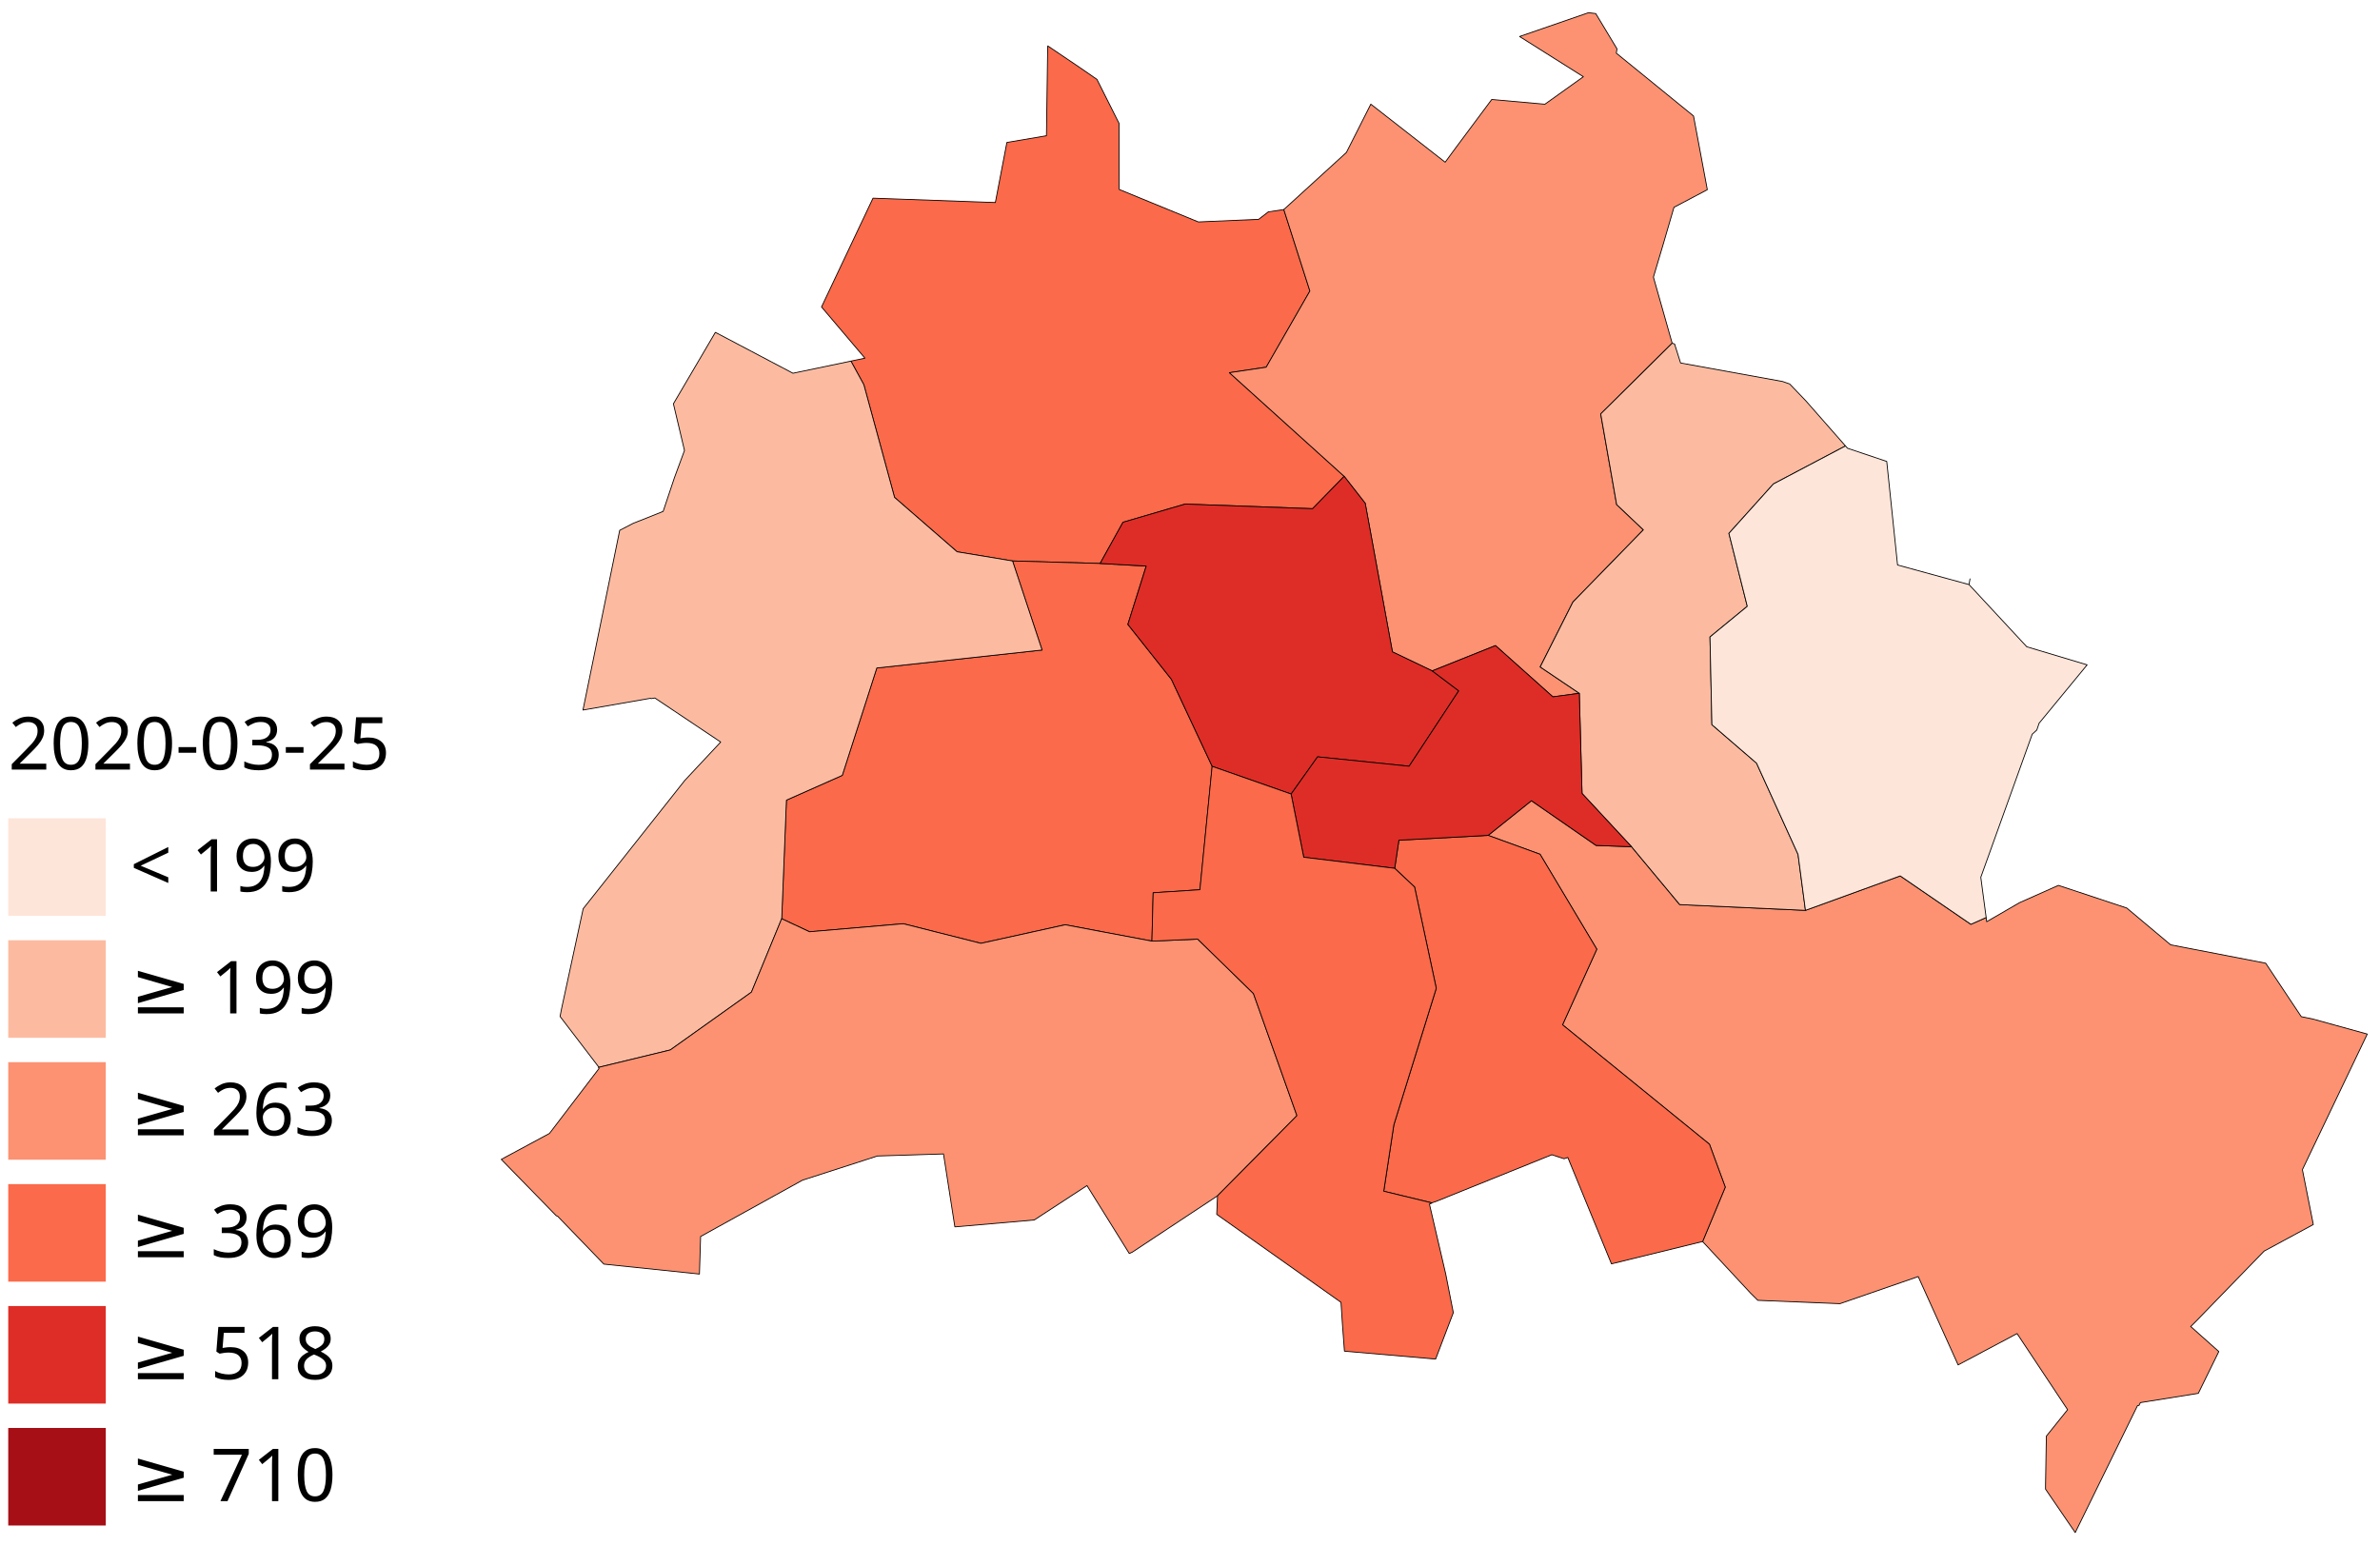
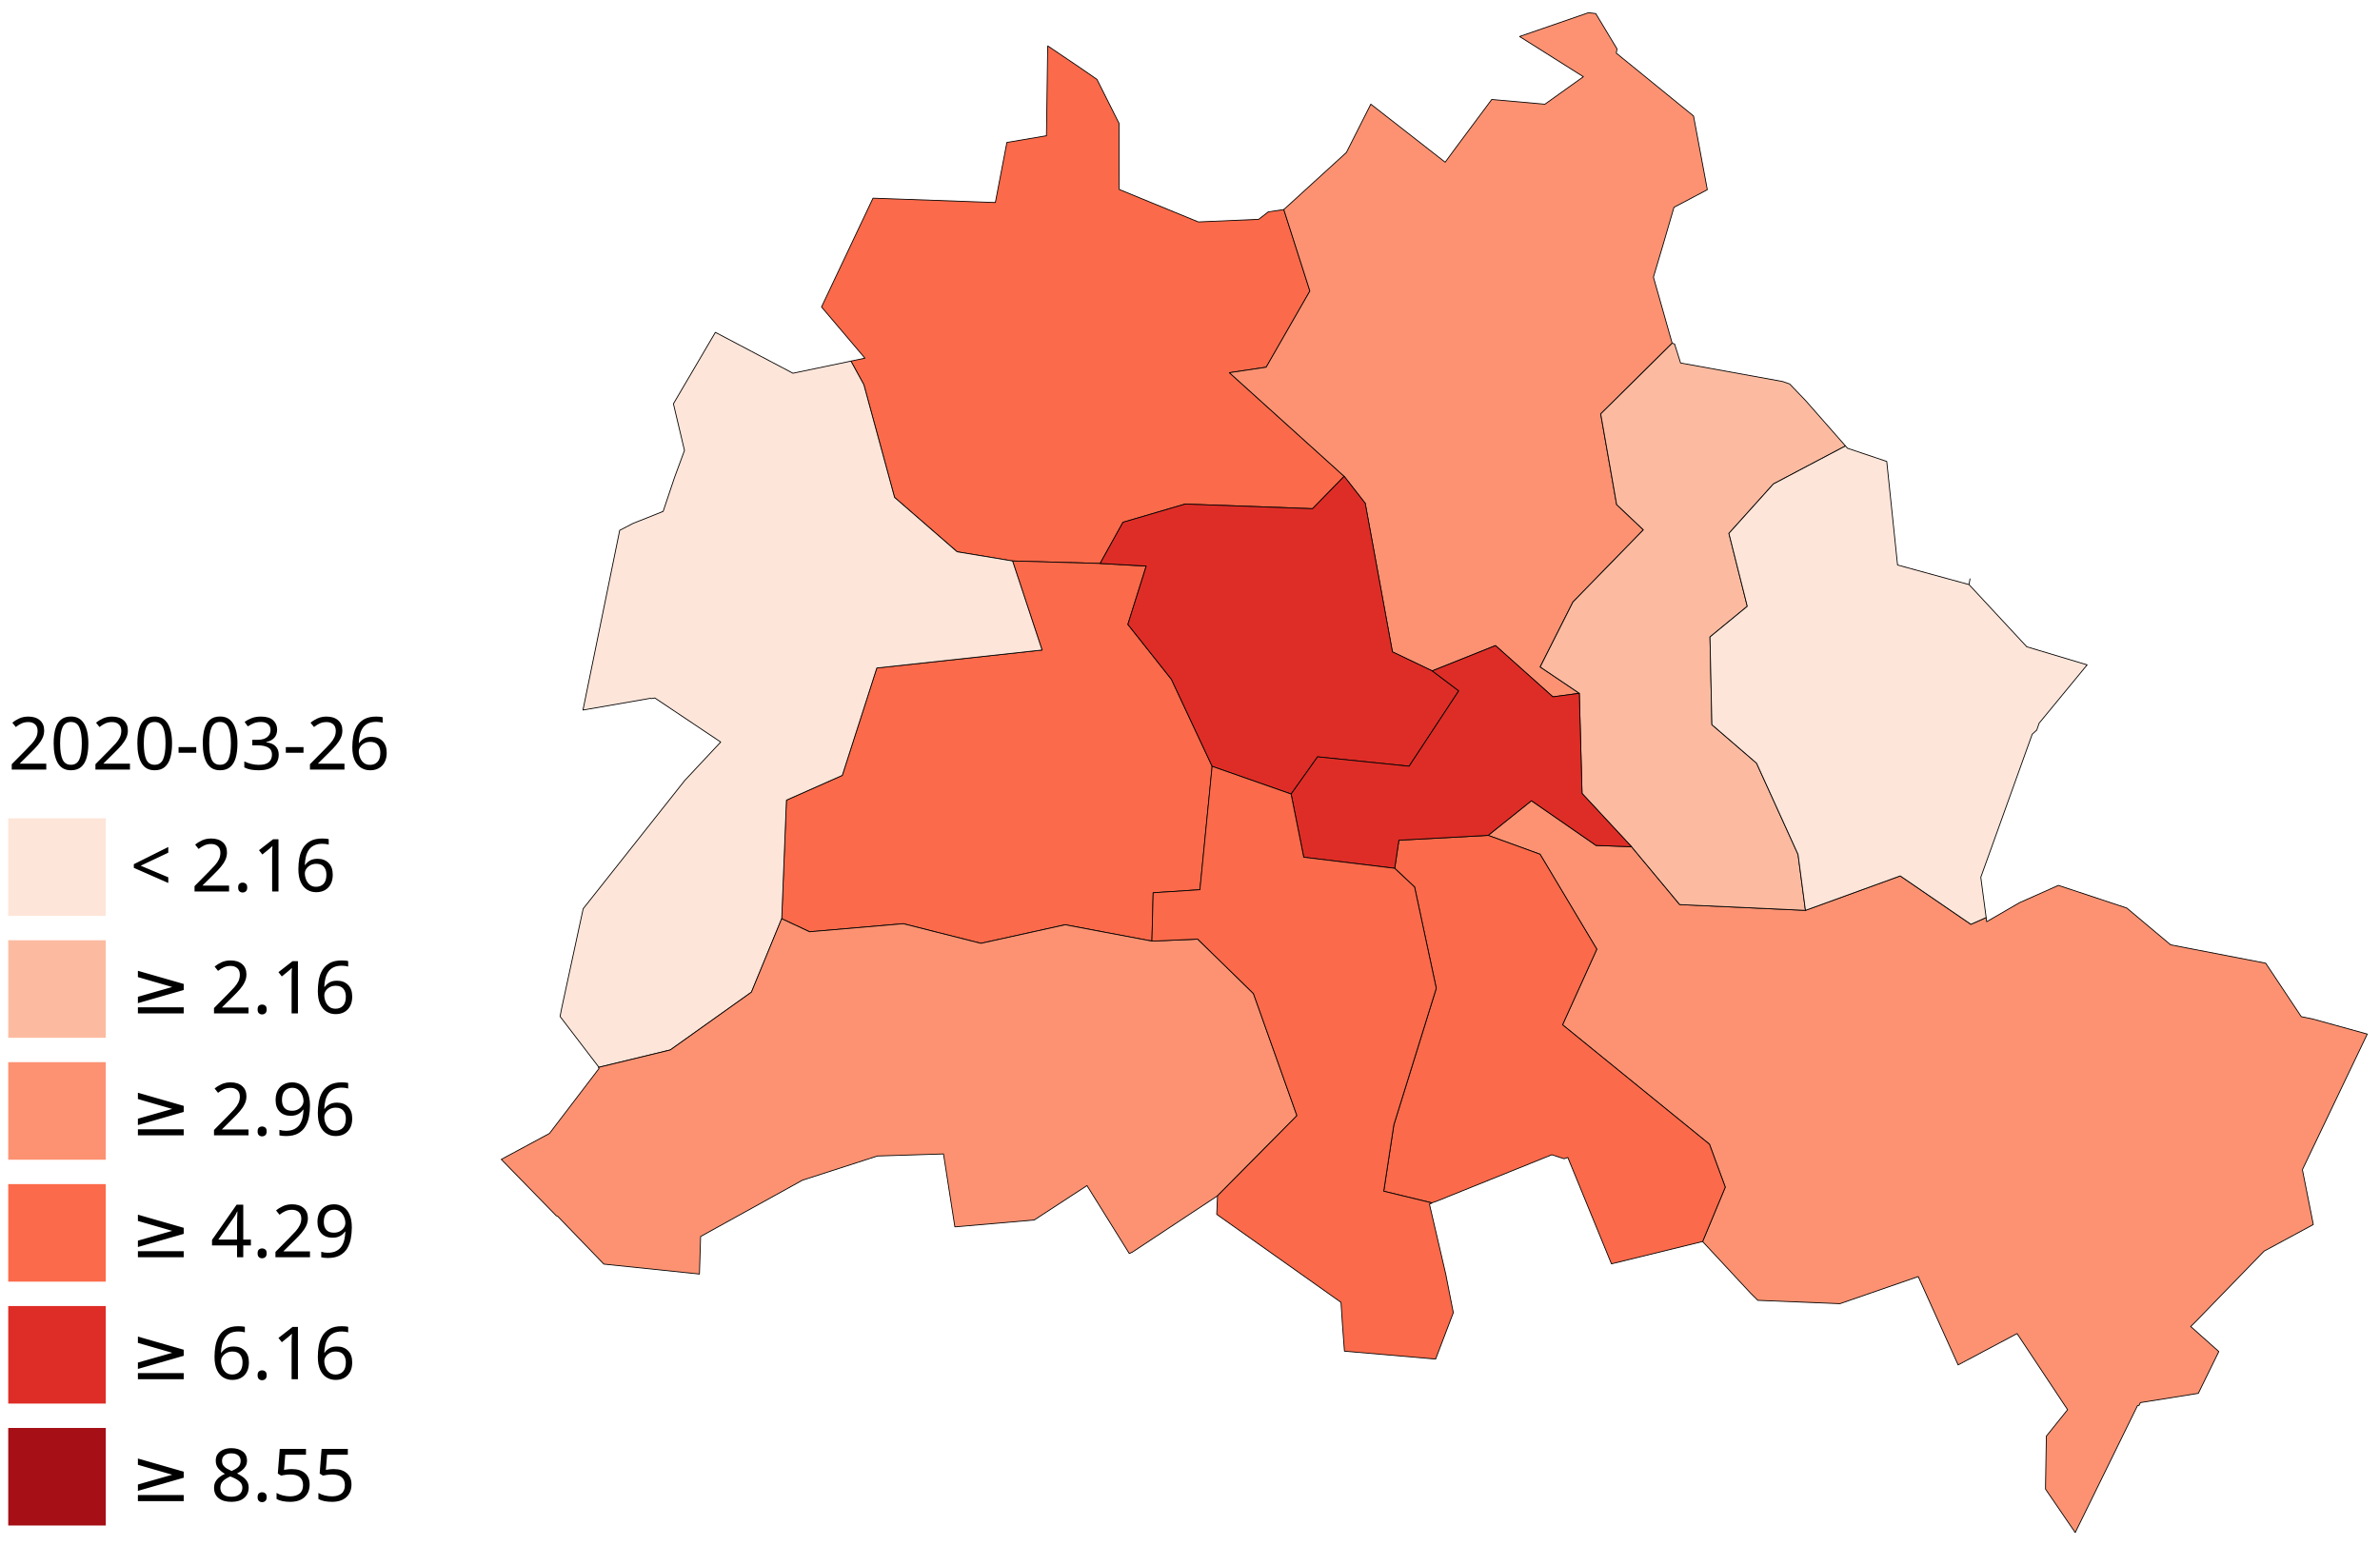
<svg xmlns="http://www.w3.org/2000/svg" id="svg439" version="1.1" height="938.241" width="1445" stroke-linecap="round" stroke-linejoin="round">
  <g transform="matrix(10.87812 0 0 10.87812 -12024.951 -6919.72)" id="g1315">
    <g id="g1003" transform="translate(1103.163 576.983) scale(.13611)">
      <g id="g979">
        <path d="m 20,820 h 40 v 40 H 20 Z" id="path2" fill="#fcbba1" />
        <path d="m 20,870 h 40 v 40 H 20 Z" id="path4" fill="#fc9272" />
        <path d="m 20,920 h 40 v 40 H 20 Z" id="path6" fill="#fb6a4a" />
        <path d="m 20,970 h 40 v 40 H 20 Z" id="path8" fill="#de2d26" />
        <path d="m 20,770 h 40 v 40 H 20 Z" id="path10" fill="#fee5d9" />
        <path d="m 20,1020 h 40 v 40 H 20 Z" id="path12" fill="#a50f15" />
      </g>
      <g id="g971" font-size="30" font-family="Verdana" fill="#000">
        <text id="text907" y="1050" x="70" xml:space="preserve">
-           <tspan y="1050" x="70" id="tspan905">≥ 710</tspan>
+           <tspan y="1050" x="70" id="tspan905">≥ 8.55</tspan>
        </text>
        <text xml:space="preserve" x="70" y="1000" id="text921">
-           <tspan id="tspan919" x="70" y="1000">≥ 518</tspan>
+           <tspan id="tspan919" x="70" y="1000">≥ 6.16</tspan>
        </text>
        <text id="text925" y="950" x="70" xml:space="preserve">
-           <tspan y="950" x="70" id="tspan923">≥ 369</tspan>
+           <tspan y="950" x="70" id="tspan923">≥ 4.29</tspan>
        </text>
        <text xml:space="preserve" x="70" y="900" id="text929">
-           <tspan id="tspan927" x="70" y="900">≥ 263</tspan>
+           <tspan id="tspan927" x="70" y="900">≥ 2.96</tspan>
        </text>
        <text id="text933" y="850" x="70" xml:space="preserve">
-           <tspan y="850" x="70" id="tspan931">≥ 199</tspan>
+           <tspan y="850" x="70" id="tspan931">≥ 2.16</tspan>
        </text>
        <text xml:space="preserve" x="70" y="800" id="text937">
-           <tspan id="tspan935" x="70" y="800">&lt; 199</tspan>
+           <tspan id="tspan935" x="70" y="800">&lt; 2.16</tspan>
        </text>
        <text id="text941" y="750" x="20" xml:space="preserve">
-           <tspan y="750" x="20" id="tspan939">2020-03-25</tspan>
+           <tspan y="750" x="20" id="tspan939">2020-03-26</tspan>
        </text>
      </g>
    </g>
    <g id="g1264" fill-opacity="1" stroke="#000" stroke-width=".046" stroke-miterlimit="4" stroke-dasharray="none">
      <path d="m 1152.915,656.269 0.786,-0.164 -2.424,-2.859 2.874,-6.072 6.828,0.244 v -0.017 0 l 0.01,-0.032 0.634,-3.305 2.208,-0.375 0.064,-4.64 0.01,-0.373 1.707,1.152 1.037,0.715 1.233,2.454 0.01,3.69 4.418,1.814 0.016,-10e-4 0.085,-0.004 3.261,-0.14 0.544,-0.419 0.868,-0.127 1.455,4.547 -2.44,4.252 -2.053,0.306 6.404,5.783 -1.764,1.808 -7.112,-0.258 -3.468,1.016 -1.277,2.299 -4.89,-0.139 -3.096,-0.513 -3.491,-3.034 -1.714,-6.29 z" style="fill:#fb6a4a" />
      <path d="m 1161.936,667.424 4.89,0.139 2.573,0.147 -1.023,3.254 2.431,3.066 2.274,4.857 -0.682,6.885 -2.61,0.17 -0.07,2.7 -4.844,-0.913 -4.703,1.037 -4.33,-1.095 -5.235,0.448 -1.555,-0.727 0.262,-6.619 3.118,-1.382 1.928,-5.994 9.222,-1.003 -1.647,-4.97 z" style="fill:#fb6a4a" />
      <path d="m 1229.264,711.55 -1.114,2.273 -0.03,0.06 -3.234,0.518 -0.076,0.156 -0.083,0.01 -3.476,7.087 -1.657,-2.423 v -0.217 l 0.045,-2.743 1.186,-1.476 -2.742,-4.13 -0.078,-0.118 -3.291,1.749 -2.226,-4.93 -4.368,1.512 -4.585,-0.186 -0.41,-0.407 -2.673,-2.876 1.264,-3.034 -0.882,-2.396 -8.2,-6.666 1.912,-4.22 -3.168,-5.3 -2.897,-1.053 2.417,-1.935 3.607,2.497 1.981,0.072 2.687,3.229 7.017,0.322 5.29,-1.923 3.945,2.702 0.852,-0.38 0.031,0.234 1.835,-1.063 2.168,-0.965 3.814,1.263 2.243,1.881 0.206,0.173 0.68,0.132 4.627,0.895 1.986,2.984 0.644,0.132 3.04,0.84 -0.8,1.672 -1.665,3.48 -1.156,2.416 0.073,0.37 0.014,0.067 0.522,2.626 -2.749,1.486 -3.789,3.904 -0.306,0.304 0.01,0.005 z" style="fill:#fc9272" />
      <path d="m 1186.668,644.372 2.016,-2.706 2.435,0.217 0.522,0.046 0.01,10e-4 2.147,-1.534 -0.013,-0.008 -3.067,-1.934 -0.478,-0.301 v -0.003 l 3.842,-1.327 0.407,0.047 1.186,1.969 -0.038,0.24 0.357,0.292 1.843,1.499 2.11,1.717 0.77,4.115 -1.862,0.983 -0.603,2.07 -0.543,1.826 1.045,3.687 -3.99,3.948 0.89,5.06 1.49,1.41 -3.93,4.03 -1.829,3.623 2.184,1.47 -1.475,0.198 -3.202,-2.86 -3.532,1.412 -2.221,-1.061 -1.518,-8.292 -1.177,-1.508 -6.404,-5.783 2.053,-0.306 2.44,-4.252 -1.455,-4.547 3.494,-3.186 1.363,-2.697 4.15,3.24 z" style="fill:#fc9272" />
      <path d="m 1200.455,705.409 -5.089,1.246 -2.435,-5.936 -0.21,0.07 -0.683,-0.222 -6.453,2.601 -0.248,0.083 -2.678,-0.65 0.563,-3.703 2.368,-7.623 -1.209,-5.651 -1.112,-1.046 0.234,-1.568 4.981,-0.27 2.898,1.053 3.167,5.3 -1.912,4.22 8.2,6.666 0.882,2.396 z" style="fill:#fb6a4a" />
      <path d="m 1198.757,655.268 0.133,0.046 0.334,1.059 5.691,1.033 0.398,0.138 0.896,0.935 2.219,2.525 -4.023,2.121 -2.484,2.759 1.026,4.071 -2.082,1.71 0.107,4.896 2.493,2.15 2.315,5.092 0.413,3.122 -7.017,-0.322 -2.687,-3.228 -2.764,-2.974 -0.153,-5.591 -2.183,-1.47 1.828,-3.625 3.93,-4.028 -1.49,-1.41 -0.89,-5.061 z" style="fill:#fcbba1" />
      <path d="m 1208.428,661.004 0.112,0.128 2.191,0.737 0.603,5.78 3.99,1.093 0.054,-0.32 -0.055,0.32 1.831,1.972 1.392,1.499 0.594,0.178 2.775,0.832 -2.68,3.256 -0.129,0.382 -0.256,0.233 -2.87,7.985 0.095,0.718 0.205,1.528 -0.852,0.379 -3.944,-2.702 -5.291,1.923 -0.413,-3.122 -2.315,-5.092 -2.493,-2.15 -0.107,-4.896 2.082,-1.71 -1.025,-4.071 2.483,-2.759 z" style="fill:#fee5d9" />
-       <path d="m 1138.852,695.683 -2.167,-2.835 0.083,-0.432 1.207,-5.584 0.959,-1.21 4.712,-5.95 2.002,-2.14 v -0.002 l -3.672,-2.458 -0.21,0.036 -0.032,-0.02 -3.771,0.657 2.05,-10.032 0.75,-0.388 1.675,-0.668 0.63,-1.881 0.56,-1.52 -0.617,-2.606 2.34,-3.984 0.075,0.035 4.257,2.245 0.422,-0.089 2.815,-0.588 0.72,1.318 1.714,6.29 3.49,3.034 3.097,0.513 1.646,4.97 -9.223,1.003 -1.927,5.994 -3.118,1.382 -0.262,6.62 -1.687,4.097 -4.53,3.226 z" style="fill:#fcbba1" />
+       <path d="m 1138.852,695.683 -2.167,-2.835 0.083,-0.432 1.207,-5.584 0.959,-1.21 4.712,-5.95 2.002,-2.14 v -0.002 l -3.672,-2.458 -0.21,0.036 -0.032,-0.02 -3.771,0.657 2.05,-10.032 0.75,-0.388 1.675,-0.668 0.63,-1.881 0.56,-1.52 -0.617,-2.606 2.34,-3.984 0.075,0.035 4.257,2.245 0.422,-0.089 2.815,-0.588 0.72,1.318 1.714,6.29 3.49,3.034 3.097,0.513 1.646,4.97 -9.223,1.003 -1.927,5.994 -3.118,1.382 -0.262,6.62 -1.687,4.097 -4.53,3.226 z" style="fill:#fee5d9" />
      <path d="m 1144.464,707.225 -5.336,-0.555 -2.575,-2.668 -0.082,-0.034 -3.068,-3.143 2.691,-1.45 2.767,-3.627 -0.032,-0.043 0.024,-0.022 3.982,-0.967 4.53,-3.226 1.687,-4.098 1.556,0.727 5.233,-0.448 4.331,1.095 4.703,-1.037 4.845,0.913 2.554,-0.112 3.112,3.038 2.426,6.815 -4.429,4.473 -4.763,3.149 -0.157,0.07 -0.01,0.003 -0.326,-0.525 -2.034,-3.266 -0.038,0.025 -2.407,1.571 -0.496,0.324 -4.37,0.38 h -0.063 l -0.124,-0.793 -0.51,-3.273 -3.687,0.115 -4.018,1.297 -0.171,0.056 -5.68,3.14 v 0.004 0 z" style="fill:#fc9272" />
      <path d="m 1166.826,667.563 1.277,-2.3 3.468,-1.015 7.112,0.258 1.764,-1.808 1.177,1.509 1.518,8.29 2.221,1.062 1.479,1.114 -2.77,4.208 -5.108,-0.525 -1.476,2.076 -4.407,-1.545 -2.274,-4.856 -2.431,-3.067 1.023,-3.254 z" style="fill:#de2d26" />
      <path d="m 1196.489,683.375 -1.981,-0.073 -3.607,-2.497 -2.417,1.935 -4.981,0.27 -0.234,1.568 -5.076,-0.618 -0.705,-3.528 1.476,-2.076 5.109,0.525 2.769,-4.208 -1.479,-1.114 3.532,-1.412 3.202,2.86 1.475,-0.197 0.153,5.59 z" style="fill:#de2d26" />
      <path d="m 1185.337,703.25 v 0.017 l -0.13,0.052 0.91,3.909 0.423,2.152 -0.84,2.204 -0.147,0.387 -0.014,-0.002 -5.076,-0.44 -0.112,-1.496 -0.08,-1.229 -6.936,-4.911 0.045,-1.037 4.43,-4.473 -2.427,-6.815 -3.112,-3.038 -2.554,0.112 0.07,-2.7 2.609,-0.17 0.682,-6.885 4.407,1.545 0.705,3.528 5.076,0.618 1.112,1.046 1.209,5.65 -2.368,7.624 -0.563,3.703 2.678,0.65 z" style="fill:#fb6a4a" />
    </g>
  </g>
</svg>
